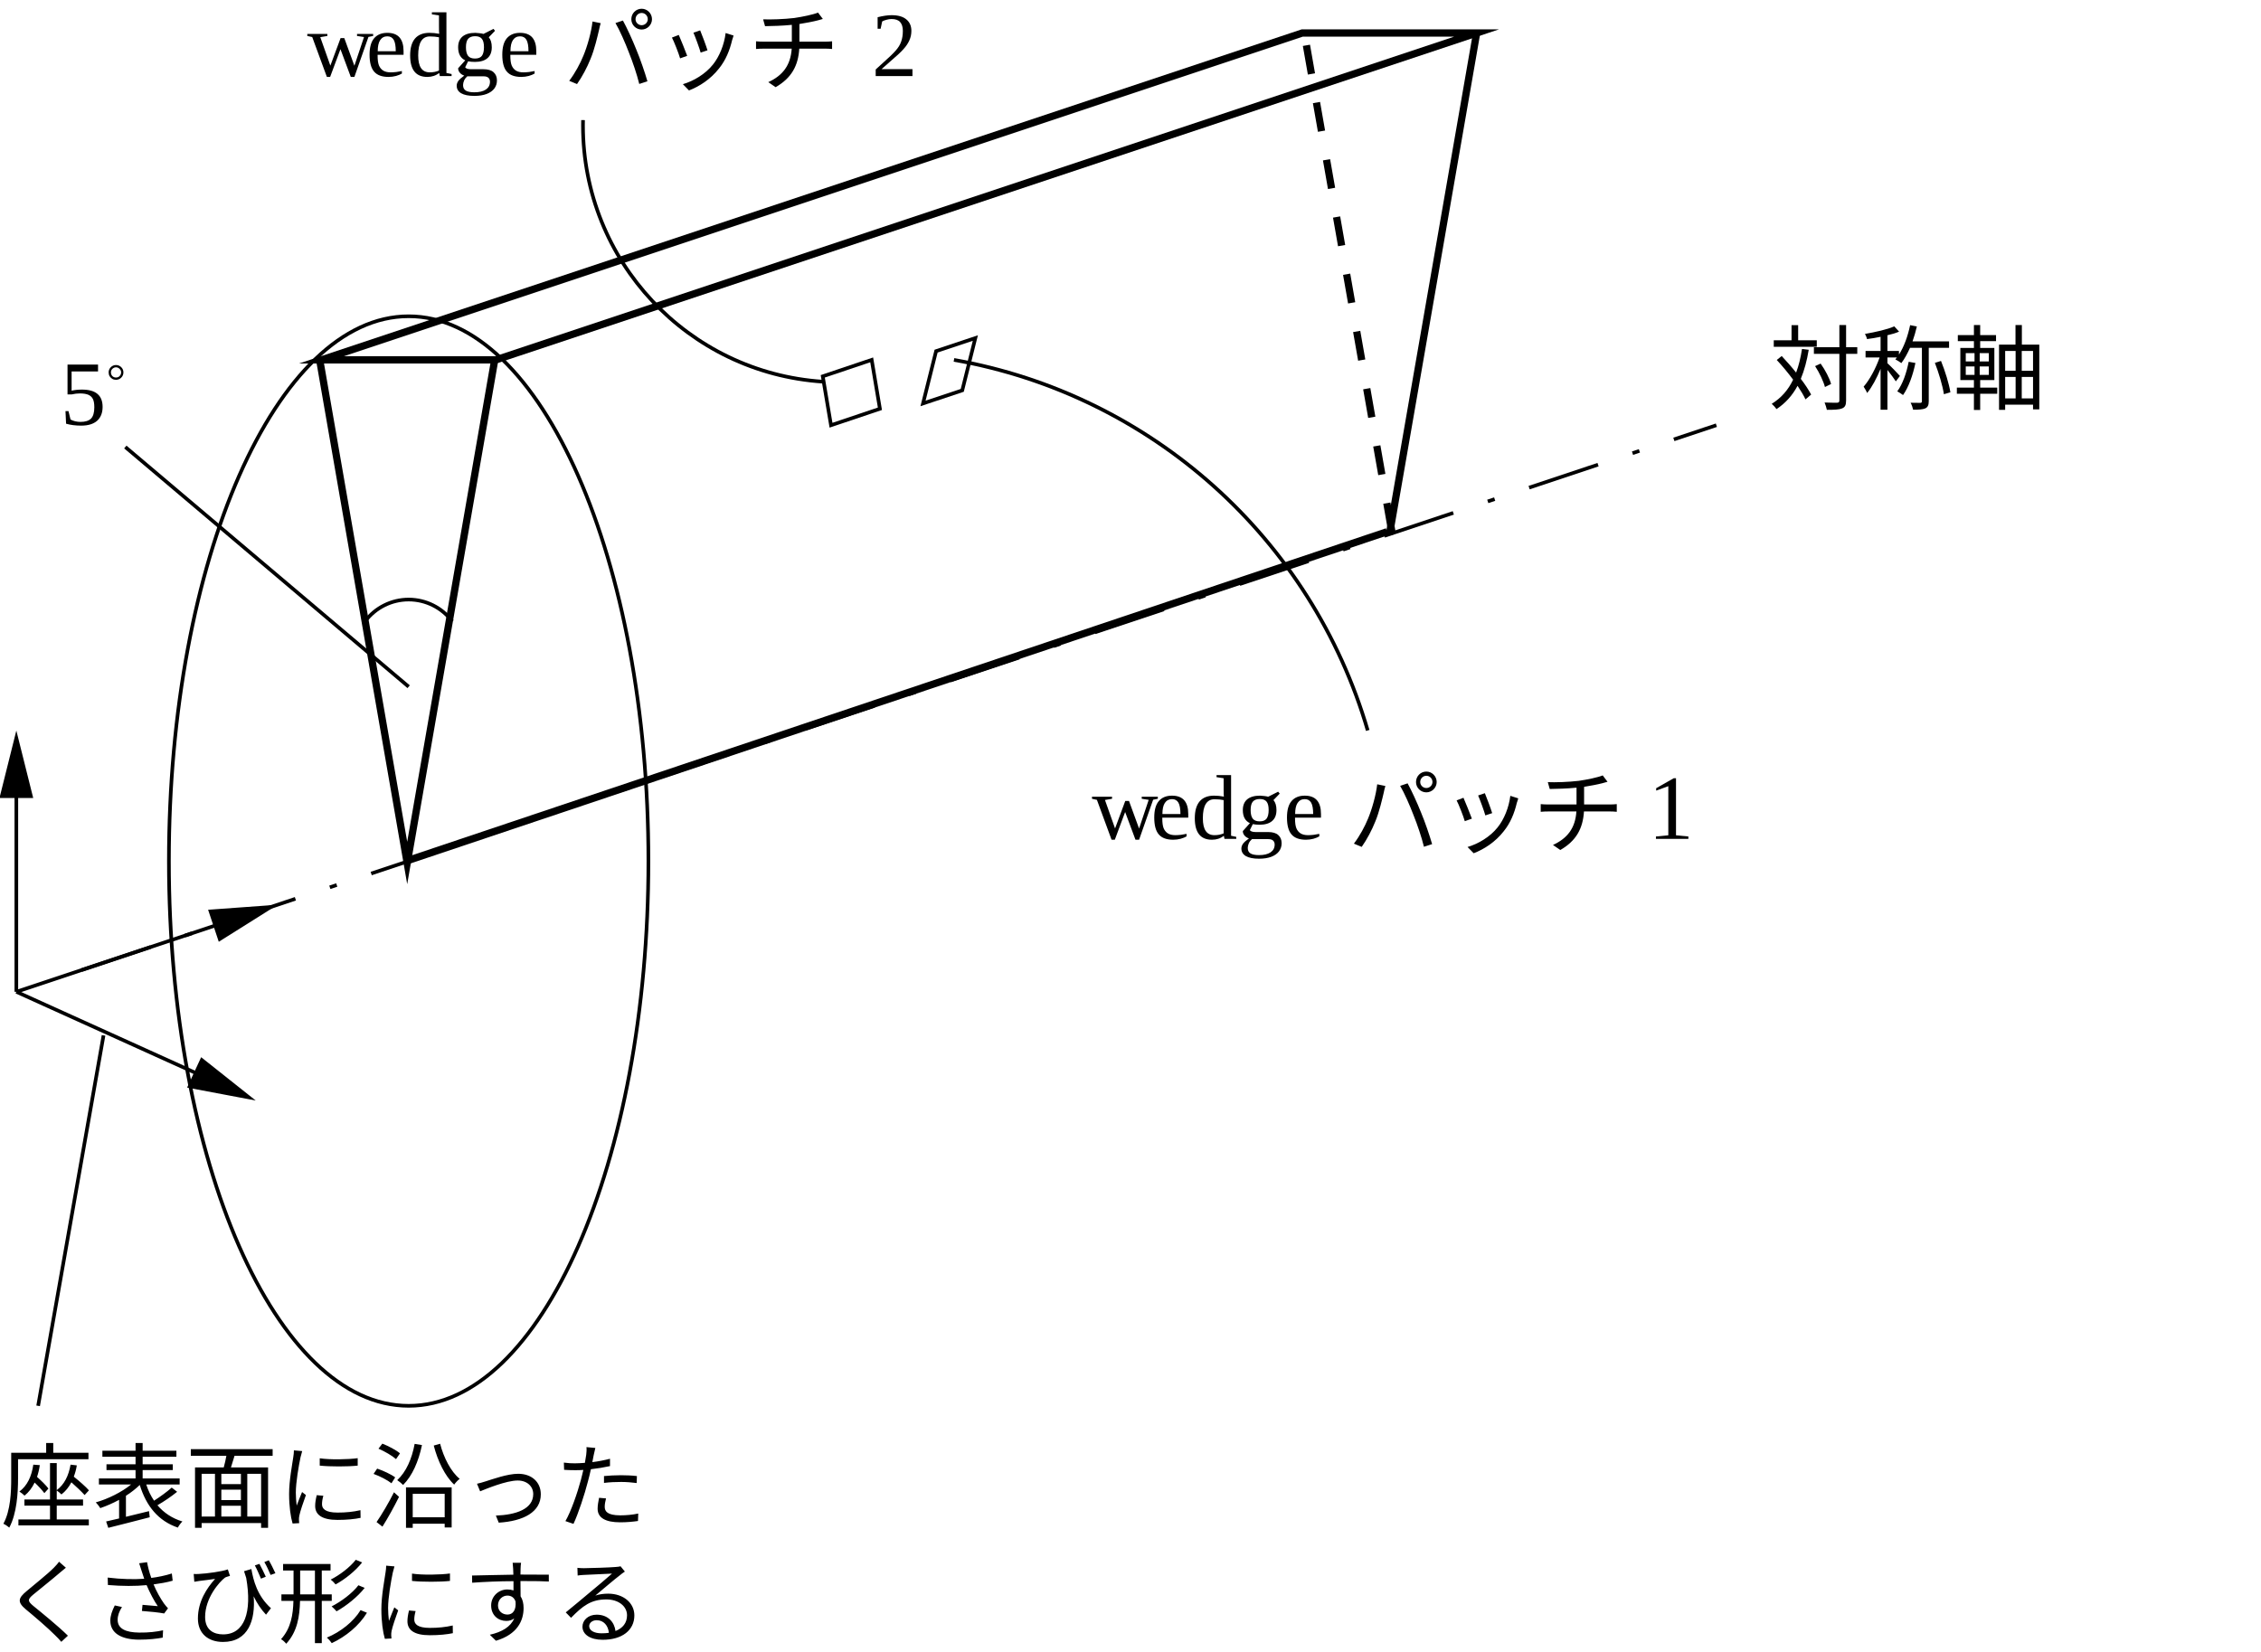
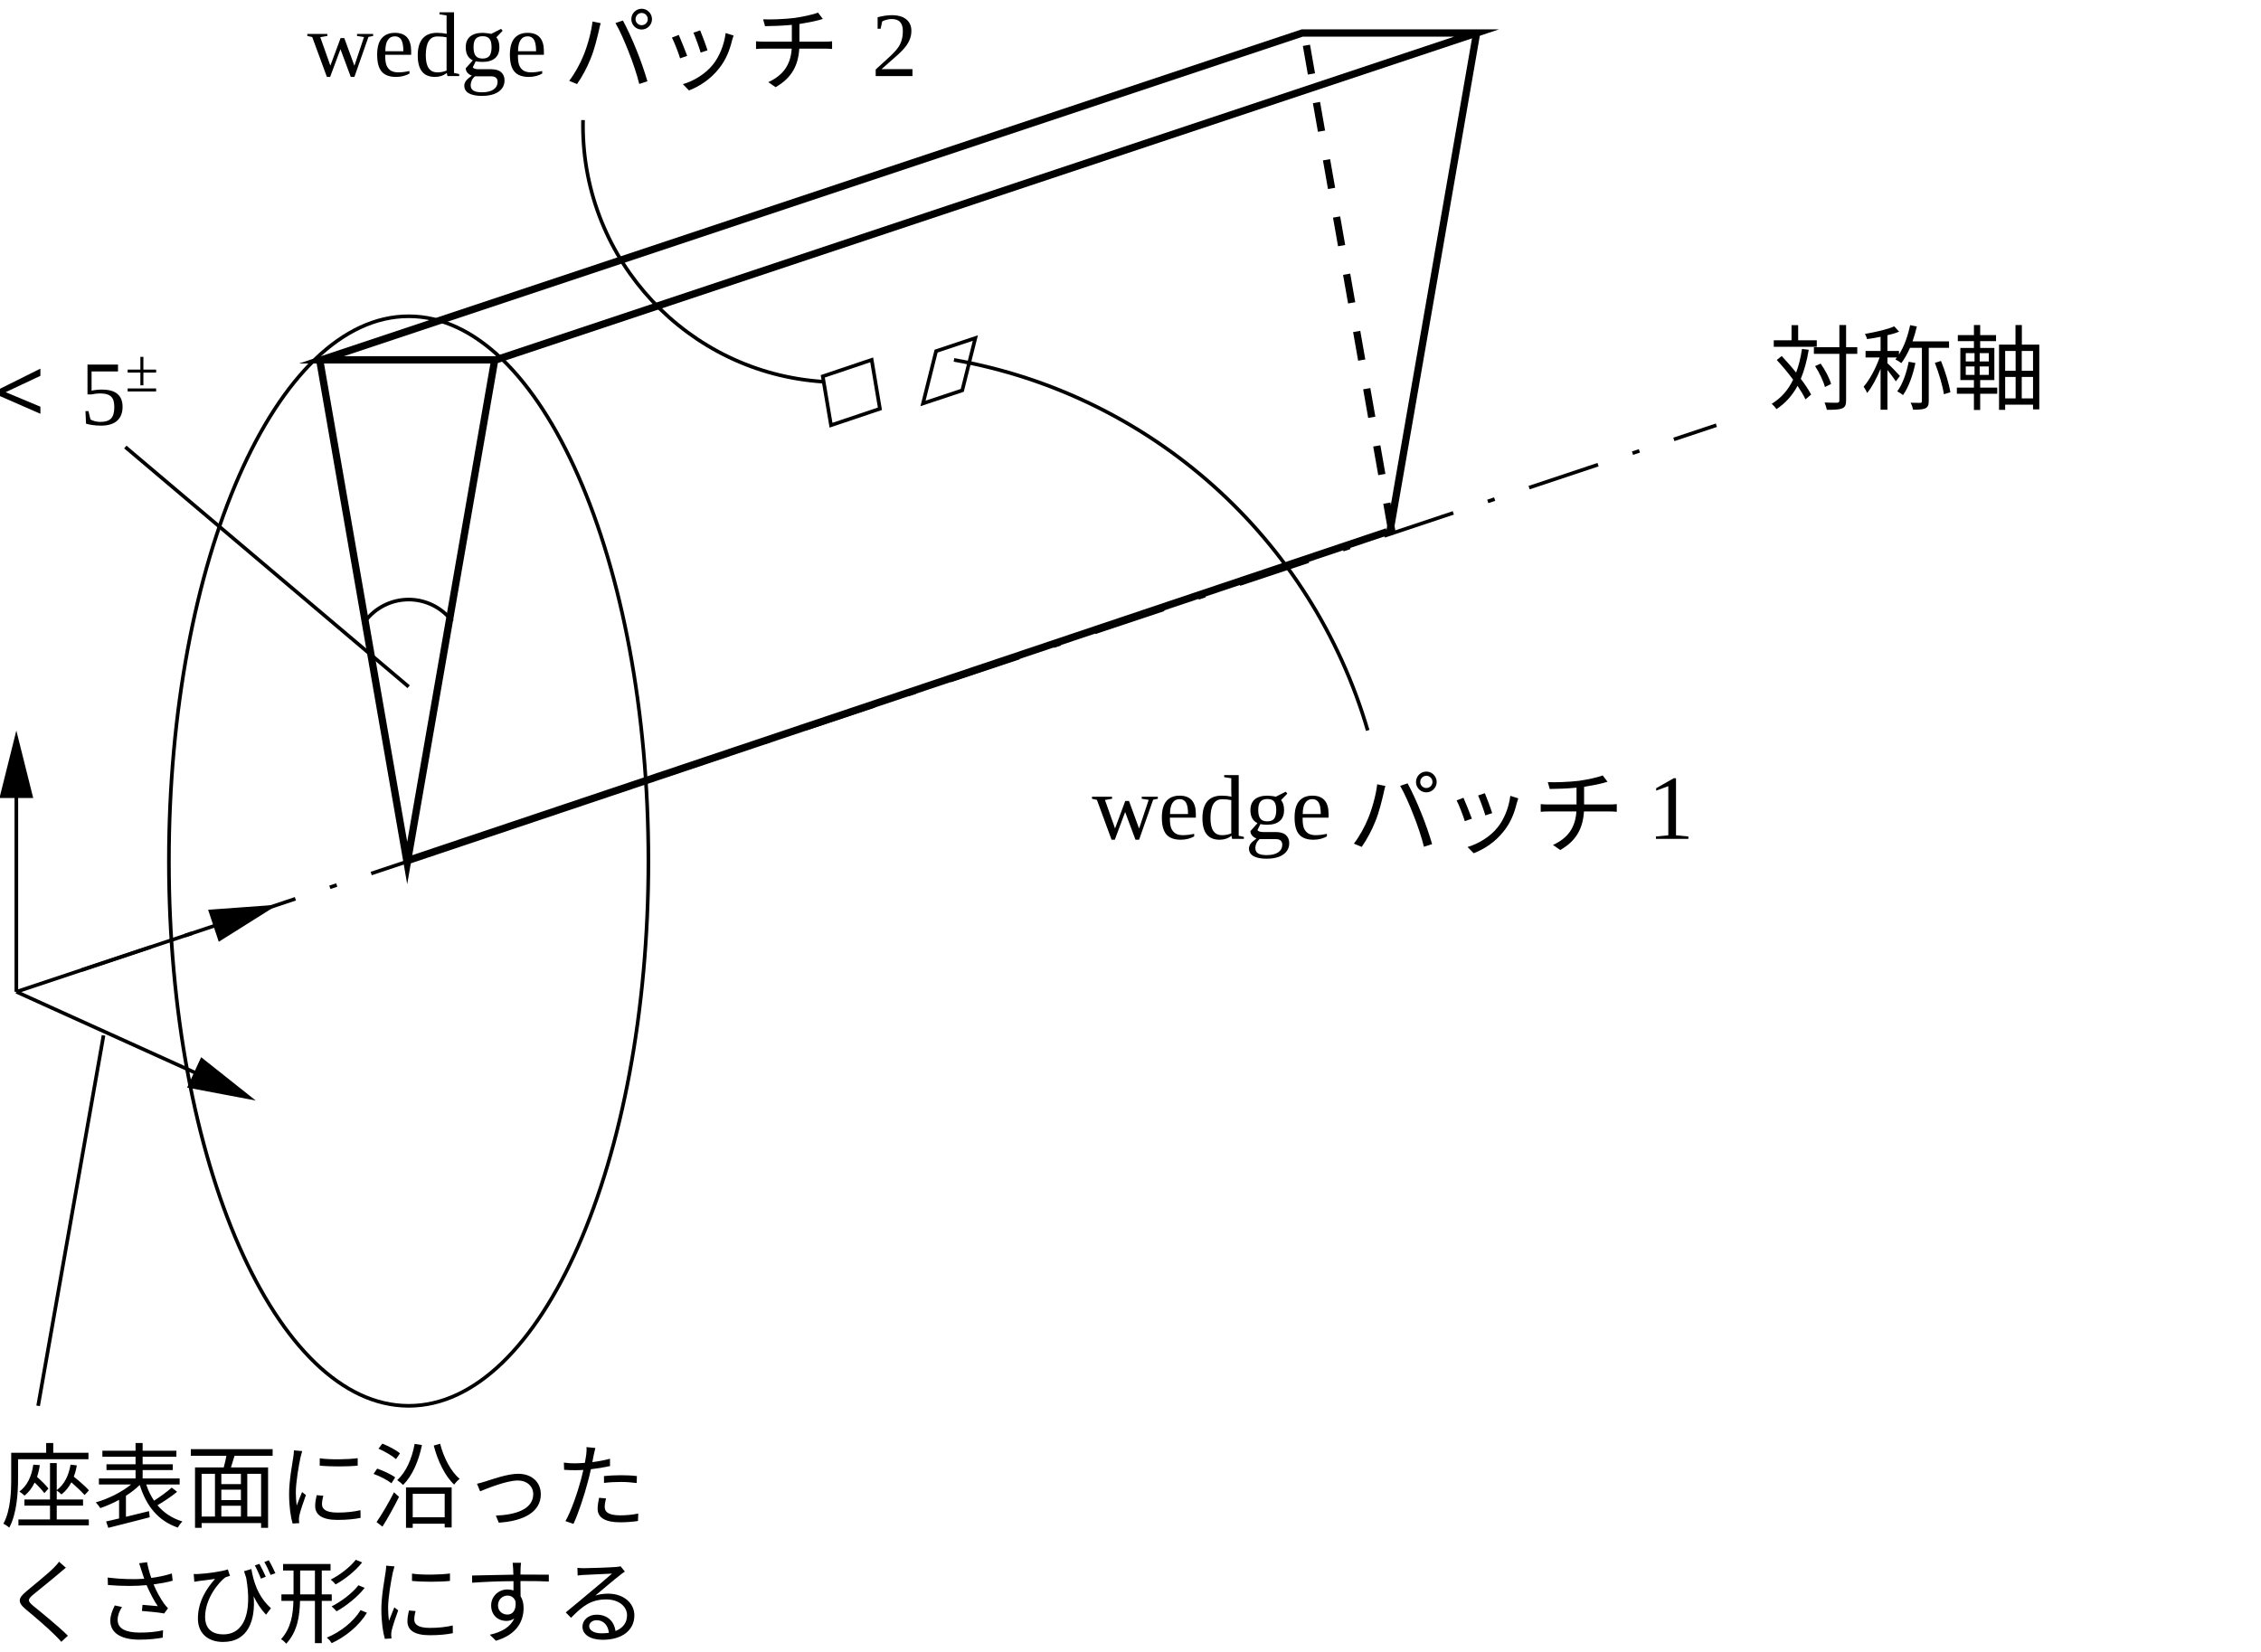
<svg xmlns="http://www.w3.org/2000/svg" id="svg10103" width="367.562" height="268.512" xml:space="preserve" version="1.0">
  <defs id="defs10106">
    <clipPath clipPathUnits="userSpaceOnUse" id="clipPath10126">
      <path d="M 0,0 L 224.998,0 L 224.998,214 L 0,214 L 0,0 z" id="path10128" />
    </clipPath>
    <clipPath clipPathUnits="userSpaceOnUse" id="clipPath10160">
      <path d="M 0,0 L 224.998,0 L 224.998,214 L 0,214 L 0,0 z M 33.856,70.259 L 35.432,73.723 L 26.738,77.629 L 32.849,72.777 L 25.164,74.227 L 33.856,70.259 z M 4.504,121.47 L 0.724,121.47 L 0.724,111.958 L 2.613,119.517 L 4.504,111.958 L 4.504,121.47 z" clip-rule="evenodd" id="path10162" />
    </clipPath>
    <clipPath clipPathUnits="userSpaceOnUse" id="clipPath10170">
      <path d="M 0,0 L 224.998,0 L 224.998,214 L 0,214 L 0,0 z" id="path10172" />
    </clipPath>
    <clipPath clipPathUnits="userSpaceOnUse" id="clipPath10186">
      <path d="M 0,0 L 224.998,0 L 224.998,214 L 0,214 L 0,0 z M 38.078,96.399 L 36.881,99.989 L 27.873,96.966 L 35.684,97.533 L 29.069,93.376 L 38.078,96.399 z" clip-rule="evenodd" id="path10188" />
    </clipPath>
    <clipPath clipPathUnits="userSpaceOnUse" id="clipPath10196">
      <path d="M 0,0 L 224.998,0 L 224.998,214 L 0,214 L 0,0 z" id="path10198" />
    </clipPath>
  </defs>
  <g id="g10112" transform="matrix(1.25,0,0,-1.25,-0.61,269.4018)">
    <g id="g10122">
      <g id="g10124" clip-path="url(#clipPath10126)">
        <path d="M 84.815,103.517 C 84.815,64.381 70.855,32.653 53.635,32.653 C 36.416,32.653 22.455,64.381 22.455,103.517 C 22.455,142.653 36.416,174.381 53.635,174.381 C 70.855,174.381 84.815,142.653 84.815,103.517 z" style="fill:none;stroke:#000000;stroke-width:0.472;stroke-linecap:butt;stroke-linejoin:miter;stroke-miterlimit:10;stroke-dasharray:none;stroke-opacity:1" id="path10130" />
        <path d="M 11.117,89.345 L 223.707,160.209" style="fill:none;stroke:#000000;stroke-width:0.472;stroke-linecap:butt;stroke-linejoin:miter;stroke-miterlimit:10;stroke-dasharray:9.449, 4.724, 0.945, 4.724;stroke-dashoffset:0;stroke-opacity:1" id="path10132" />
        <path d="M 120.529,163.043 L 122.23,169.846 L 127.334,171.547 L 125.633,164.744 L 120.529,163.043 z" style="fill:none;stroke:#000000;stroke-width:0.472;stroke-linecap:butt;stroke-linejoin:miter;stroke-miterlimit:10;stroke-dasharray:none;stroke-opacity:1" id="path10134" />
        <path d="M 107.491,166.569 L 108.563,160.209 L 114.924,162.35 L 113.854,168.712 L 107.491,166.569 z" style="fill:none;stroke:#000000;stroke-width:0.472;stroke-linecap:butt;stroke-linejoin:miter;stroke-miterlimit:10;stroke-dasharray:none;stroke-opacity:1" id="path10136" />
        <path d="M 47.969,134.701 C 49.308,136.482 51.406,137.532 53.635,137.532 C 55.864,137.532 57.965,136.482 59.303,134.7" style="fill:none;stroke:#000000;stroke-width:0.472;stroke-linecap:butt;stroke-linejoin:miter;stroke-miterlimit:10;stroke-dasharray:none;stroke-opacity:1" id="path10138" />
        <path d="M 76.313,199.9 C 76.309,199.667 76.305,199.433 76.305,199.199 C 76.305,181.612 89.943,167.04 107.491,165.875" style="fill:none;stroke:#000000;stroke-width:0.472;stroke-linecap:butt;stroke-linejoin:miter;stroke-miterlimit:10;stroke-dasharray:none;stroke-opacity:1" id="path10140" />
        <path d="M 124.555,168.705 C 150.199,164.184 171.057,145.501 178.363,120.507" style="fill:none;stroke:#000000;stroke-width:0.472;stroke-linecap:butt;stroke-linejoin:miter;stroke-miterlimit:10;stroke-dasharray:none;stroke-opacity:1" id="path10142" />
        <path d="M 42.297,168.712 L 64.974,168.712 L 192.527,211.23 L 169.852,211.23 L 42.297,168.712 z" style="fill:none;stroke:#000000;stroke-width:0.945;stroke-linecap:butt;stroke-linejoin:miter;stroke-miterlimit:10;stroke-dasharray:none;stroke-opacity:1" id="path10144" />
        <path d="M 53.635,126.193 L 16.787,157.374" style="fill:none;stroke:#000000;stroke-width:0.472;stroke-linecap:butt;stroke-linejoin:miter;stroke-miterlimit:10;stroke-dasharray:none;stroke-opacity:1" id="path10146" />
        <path d="M 181.189,146.036 L 192.527,211.23" style="fill:none;stroke:#000000;stroke-width:0.945;stroke-linecap:butt;stroke-linejoin:miter;stroke-miterlimit:10;stroke-dasharray:none;stroke-opacity:1" id="path10148" />
        <path d="M 64.784,168.46 L 53.446,103.266 L 42.108,168.46" style="fill:none;stroke:#000000;stroke-width:0.945;stroke-linecap:butt;stroke-linejoin:miter;stroke-miterlimit:10;stroke-dasharray:none;stroke-opacity:1" id="path10150" />
        <path d="M 181.506,146.351 L 170.166,210.914" style="fill:none;stroke:#000000;stroke-width:0.945;stroke-linecap:butt;stroke-linejoin:miter;stroke-miterlimit:10;stroke-dasharray:3.779, 3.779;stroke-dashoffset:0;stroke-opacity:1" id="path10152" />
        <path d="M 53.32,103.518 L 180.875,146.351" style="fill:none;stroke:#000000;stroke-width:0.945;stroke-linecap:butt;stroke-linejoin:miter;stroke-miterlimit:10;stroke-dasharray:none;stroke-opacity:1" id="path10154" />
      </g>
    </g>
    <path d="M 2.613,86.51 L 28.053,74.994" style="fill:none;stroke:#000000;stroke-width:0.472;stroke-linecap:butt;stroke-linejoin:miter;stroke-miterlimit:10;stroke-dasharray:none;stroke-opacity:1" id="path10164" />
    <g id="g10166">
      <g id="g10168" clip-path="url(#clipPath10170)">
        <path d="M 4.504,111.958 L 2.613,119.517 L 0.724,111.958 L 4.504,111.958 z" style="fill:#000000;fill-opacity:1;fill-rule:evenodd;stroke:none" id="path10174" />
        <path d="M 4.504,111.958 L 2.613,119.517 L 0.724,111.958 L 4.504,111.958 z" style="fill:none;stroke:#000000;stroke-width:0.472;stroke-linecap:butt;stroke-linejoin:miter;stroke-miterlimit:10;stroke-dasharray:none;stroke-opacity:1" id="path10176" />
        <path d="M 25.164,74.227 L 32.849,72.777 L 26.738,77.629 L 25.164,74.227 z" style="fill:#000000;fill-opacity:1;fill-rule:evenodd;stroke:none" id="path10178" />
        <path d="M 25.164,74.227 L 32.849,72.777 L 26.738,77.629 L 25.164,74.227 z" style="fill:none;stroke:#000000;stroke-width:0.472;stroke-linecap:butt;stroke-linejoin:miter;stroke-miterlimit:10;stroke-dasharray:none;stroke-opacity:1" id="path10180" />
      </g>
    </g>
    <g id="g10182">
      <g id="g10184" clip-path="url(#clipPath10186)">
        <path d="M 2.613,86.51 L 36.629,97.848" style="fill:none;stroke:#000000;stroke-width:0.472;stroke-linecap:butt;stroke-linejoin:miter;stroke-miterlimit:10;stroke-dasharray:none;stroke-opacity:1" id="path10190" />
      </g>
    </g>
    <g id="g10192">
      <g id="g10194" clip-path="url(#clipPath10196)">
        <path d="M 29.069,93.376 L 35.684,97.533 L 27.873,96.966 L 29.069,93.376 z" style="fill:#000000;fill-opacity:1;fill-rule:evenodd;stroke:none" id="path10200" />
        <path d="M 29.069,93.376 L 35.684,97.533 L 27.873,96.966 L 29.069,93.376 z" style="fill:none;stroke:#000000;stroke-width:0.472;stroke-linecap:butt;stroke-linejoin:miter;stroke-miterlimit:10;stroke-dasharray:none;stroke-opacity:1" id="path10202" />
        <path d="M 5.448,32.653 L 13.953,80.841" style="fill:none;stroke:#000000;stroke-width:0.472;stroke-linecap:butt;stroke-linejoin:miter;stroke-miterlimit:10;stroke-dasharray:none;stroke-opacity:1" id="path10204" />
      </g>
    </g>
-     <text transform="scale(1,-1)" id="text10250" x="8.316" y="-160.263">
-       <tspan style="font-size:11.955px;font-variant:normal;font-weight:normal;font-stretch:normal;writing-mode:lr-tb;fill:#000000;fill-opacity:1;fill-rule:nonzero;stroke:none;font-family:cmr 12;-inkscape-font-specification:cmr12" x="8.316" y="-160.263" id="tspan10252">5</tspan>
-     </text>
-     <text transform="scale(1,-1)" id="text10254" x="14.166" y="-164.601">
-       <tspan style="font-size:7.97px;font-variant:normal;font-weight:normal;font-stretch:normal;writing-mode:lr-tb;fill:#000000;fill-opacity:1;fill-rule:nonzero;stroke:none;font-family:cmsy 8;-inkscape-font-specification:cmsy8" x="14.166" y="-164.601" id="tspan10256">◦</tspan>
-     </text>
    <text transform="scale(1,-1)" id="text10278" x="142.488" y="-106.397">
-       <tspan style="font-size:11.955px;font-variant:normal;font-weight:normal;font-stretch:normal;writing-mode:lr-tb;fill:#000000;fill-opacity:1;fill-rule:nonzero;stroke:none;font-family:cmss 12;-inkscape-font-specification:cmss12" x="142.488" y="-106.397" id="tspan10280">w</tspan>
-     </text>
-     <text transform="scale(1,-1)" id="text10282" x="150.133" y="-106.397">
-       <tspan style="font-size:11.955px;font-variant:normal;font-weight:normal;font-stretch:normal;writing-mode:lr-tb;fill:#000000;fill-opacity:1;fill-rule:nonzero;stroke:none;font-family:cmss 12;-inkscape-font-specification:cmss12" x="150.133 155.334 161.335 167.193" y="-106.397" id="tspan10284">edge</tspan>
+       <tspan style="font-size:11.955px;font-variant:normal;font-weight:normal;font-stretch:normal;writing-mode:lr-tb;fill:#000000;fill-opacity:1;fill-rule:nonzero;stroke:none;font-family:cmss 12;-inkscape-font-specification:cmss12" x="142.488" y="-106.397" id="tspan10280">wedge</tspan>
    </text>
    <text transform="scale(1,-1)" id="text10298" x="214.802" y="-106.397">
      <tspan style="font-size:11.955px;font-variant:normal;font-weight:normal;font-stretch:normal;writing-mode:lr-tb;fill:#000000;fill-opacity:1;fill-rule:nonzero;stroke:none;font-family:cmr 12;-inkscape-font-specification:cmr12" x="214.802" y="-106.397" id="tspan10300">1</tspan>
    </text>
    <text transform="scale(1,-1)" id="text10302" x="40.438" y="-205.623">
-       <tspan style="font-size:11.955px;font-variant:normal;font-weight:normal;font-stretch:normal;writing-mode:lr-tb;fill:#000000;fill-opacity:1;fill-rule:nonzero;stroke:none;font-family:cmss 12;-inkscape-font-specification:cmss12" x="40.438" y="-205.623" id="tspan10304">w</tspan>
-     </text>
-     <text transform="scale(1,-1)" id="text10306" x="48.083" y="-205.623">
-       <tspan style="font-size:11.955px;font-variant:normal;font-weight:normal;font-stretch:normal;writing-mode:lr-tb;fill:#000000;fill-opacity:1;fill-rule:nonzero;stroke:none;font-family:cmss 12;-inkscape-font-specification:cmss12" x="48.083 53.283 59.284 65.13" y="-205.623" id="tspan10308">edge</tspan>
+       <tspan style="font-size:11.955px;font-variant:normal;font-weight:normal;font-stretch:normal;writing-mode:lr-tb;fill:#000000;fill-opacity:1;fill-rule:nonzero;stroke:none;font-family:cmss 12;-inkscape-font-specification:cmss12" x="40.438" y="-205.623" id="tspan10304">wedge</tspan>
    </text>
    <text transform="scale(1,-1)" id="text10322" x="113.845" y="-205.623">
      <tspan style="font-size:11.955px;font-variant:normal;font-weight:normal;font-stretch:normal;writing-mode:lr-tb;fill:#000000;fill-opacity:1;fill-rule:nonzero;stroke:none;font-family:cmr 12;-inkscape-font-specification:cmr12" x="113.845" y="-205.623" id="tspan10324">2</tspan>
    </text>
    <text xml:space="preserve" style="font-size:12px;font-style:normal;font-variant:normal;font-weight:normal;font-stretch:normal;text-align:start;line-height:125%;writing-mode:lr-tb;text-anchor:start;fill:#000000;fill-opacity:1;stroke:none;stroke-width:1px;stroke-linecap:butt;stroke-linejoin:miter;stroke-opacity:1;font-family:'IPA明朝';-inkscape-font-specification:'IPA明朝'" x="230.516" y="-163.161" id="text13604" transform="scale(1,-1)">
      <tspan id="tspan13606" x="230.516" y="-163.161">対称軸</tspan>
    </text>
    <text xml:space="preserve" style="font-size:12px;font-style:normal;font-variant:normal;font-weight:normal;font-stretch:normal;text-align:start;line-height:125%;writing-mode:lr-tb;text-anchor:start;fill:#000000;fill-opacity:1;stroke:none;stroke-width:1px;stroke-linecap:butt;stroke-linejoin:miter;stroke-opacity:1;font-family:'IPA明朝';-inkscape-font-specification:'IPA明朝'" x="73.751" y="-204.666" id="text13608" transform="scale(1,-1)">
      <tspan id="tspan13610" x="73.751" y="-204.666">パッチ</tspan>
    </text>
    <text xml:space="preserve" style="font-size:12px;font-style:normal;font-variant:normal;font-weight:normal;font-stretch:normal;text-align:start;line-height:125%;writing-mode:lr-tb;text-anchor:start;fill:#000000;fill-opacity:1;stroke:none;stroke-width:1px;stroke-linecap:butt;stroke-linejoin:miter;stroke-opacity:1;font-family:'IPA明朝';-inkscape-font-specification:'IPA明朝'" x="0.6" y="-17.736" id="text13612" transform="scale(1,-1)">
      <tspan id="tspan13614" x="0.6" y="-17.736">座表面に沿った</tspan>
      <tspan x="0.6" y="-2.736" id="tspan13616">くさび形にする</tspan>
    </text>
    <text xml:space="preserve" style="font-size:12px;font-style:normal;font-variant:normal;font-weight:normal;font-stretch:normal;text-align:start;line-height:125%;writing-mode:lr-tb;text-anchor:start;fill:#000000;fill-opacity:1;stroke:none;stroke-width:1px;stroke-linecap:butt;stroke-linejoin:miter;stroke-opacity:1;font-family:'IPA明朝';-inkscape-font-specification:'IPA明朝'" x="175.802" y="-105.441" id="text13618" transform="scale(1,-1)">
      <tspan id="tspan13620" x="175.802" y="-105.441">パッチ</tspan>
    </text>
    <path d="M 2.613,113.485 L 2.613,86.51" style="fill:none;stroke:#000000;stroke-width:0.472;stroke-linecap:butt;stroke-linejoin:miter;stroke-miterlimit:10;stroke-dasharray:none;stroke-opacity:1" id="path13650" />
+     <g id="g2908" transform="translate(2.597251,0)">
+       <text y="-160.263" x="8.316" id="text10250" transform="scale(1,-1)">
+         <tspan id="tspan10252" y="-160.263" x="8.316" style="font-size:11.955px;font-variant:normal;font-weight:normal;font-stretch:normal;writing-mode:lr-tb;fill:#000000;fill-opacity:1;fill-rule:nonzero;stroke:none;font-family:cmr 12;-inkscape-font-specification:cmr12">5</tspan>
+       </text>
+       <text y="-164.601" x="14.166" id="text10254" transform="scale(1,-1)">
+         <tspan id="tspan10256" y="-164.601" x="14.166" style="font-size:7.97px;font-variant:normal;font-weight:normal;font-stretch:normal;writing-mode:lr-tb;fill:#000000;fill-opacity:1;fill-rule:nonzero;stroke:none;font-family:cmsy 8;-inkscape-font-specification:cmsy8">±</tspan>
+       </text>
+       <text transform="scale(1,-1)" y="-160.304" x="-3.09" id="text10250-1" style="font-size:12px">
+         <tspan id="tspan10252-5" y="-160.304" x="-3.09" style="font-size:11.955px;font-style:normal;font-variant:normal;font-weight:normal;font-stretch:normal;writing-mode:lr-tb;fill:#000000;fill-opacity:1;fill-rule:nonzero;stroke:none;font-family:cmmi12;-inkscape-font-specification:cmmi12">&lt;</tspan>
+       </text>
+     </g>
  </g>
</svg>
